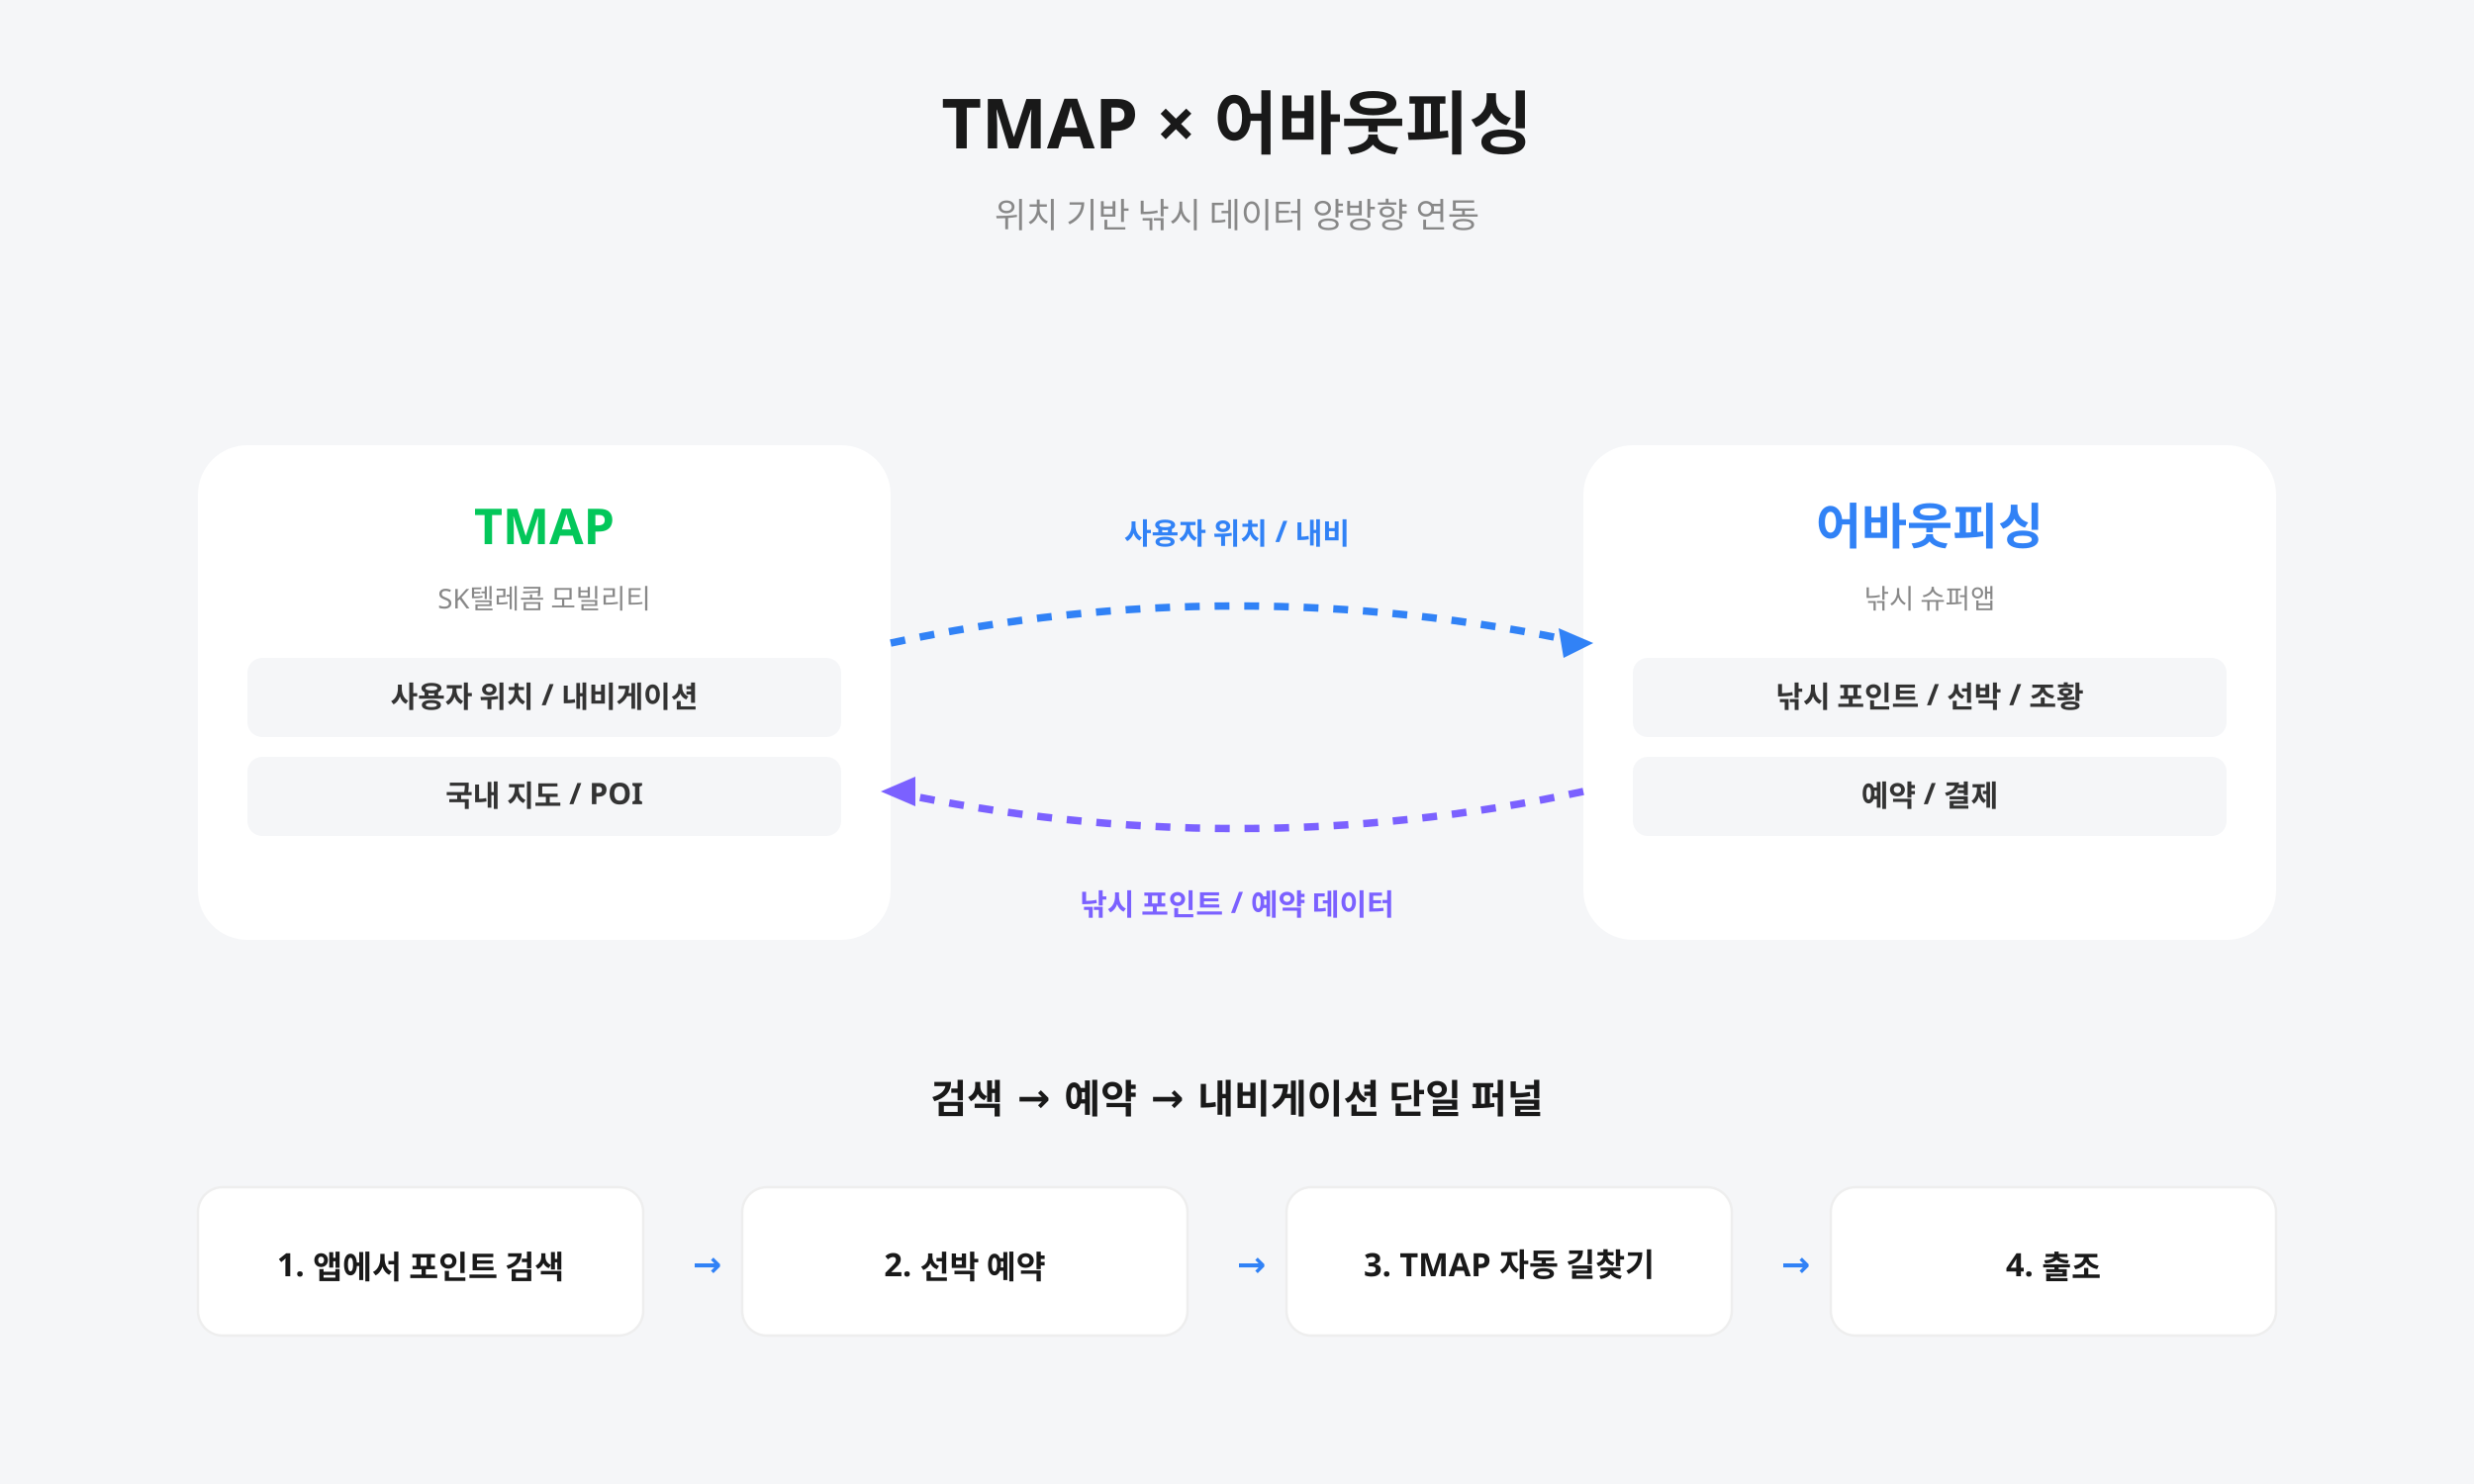
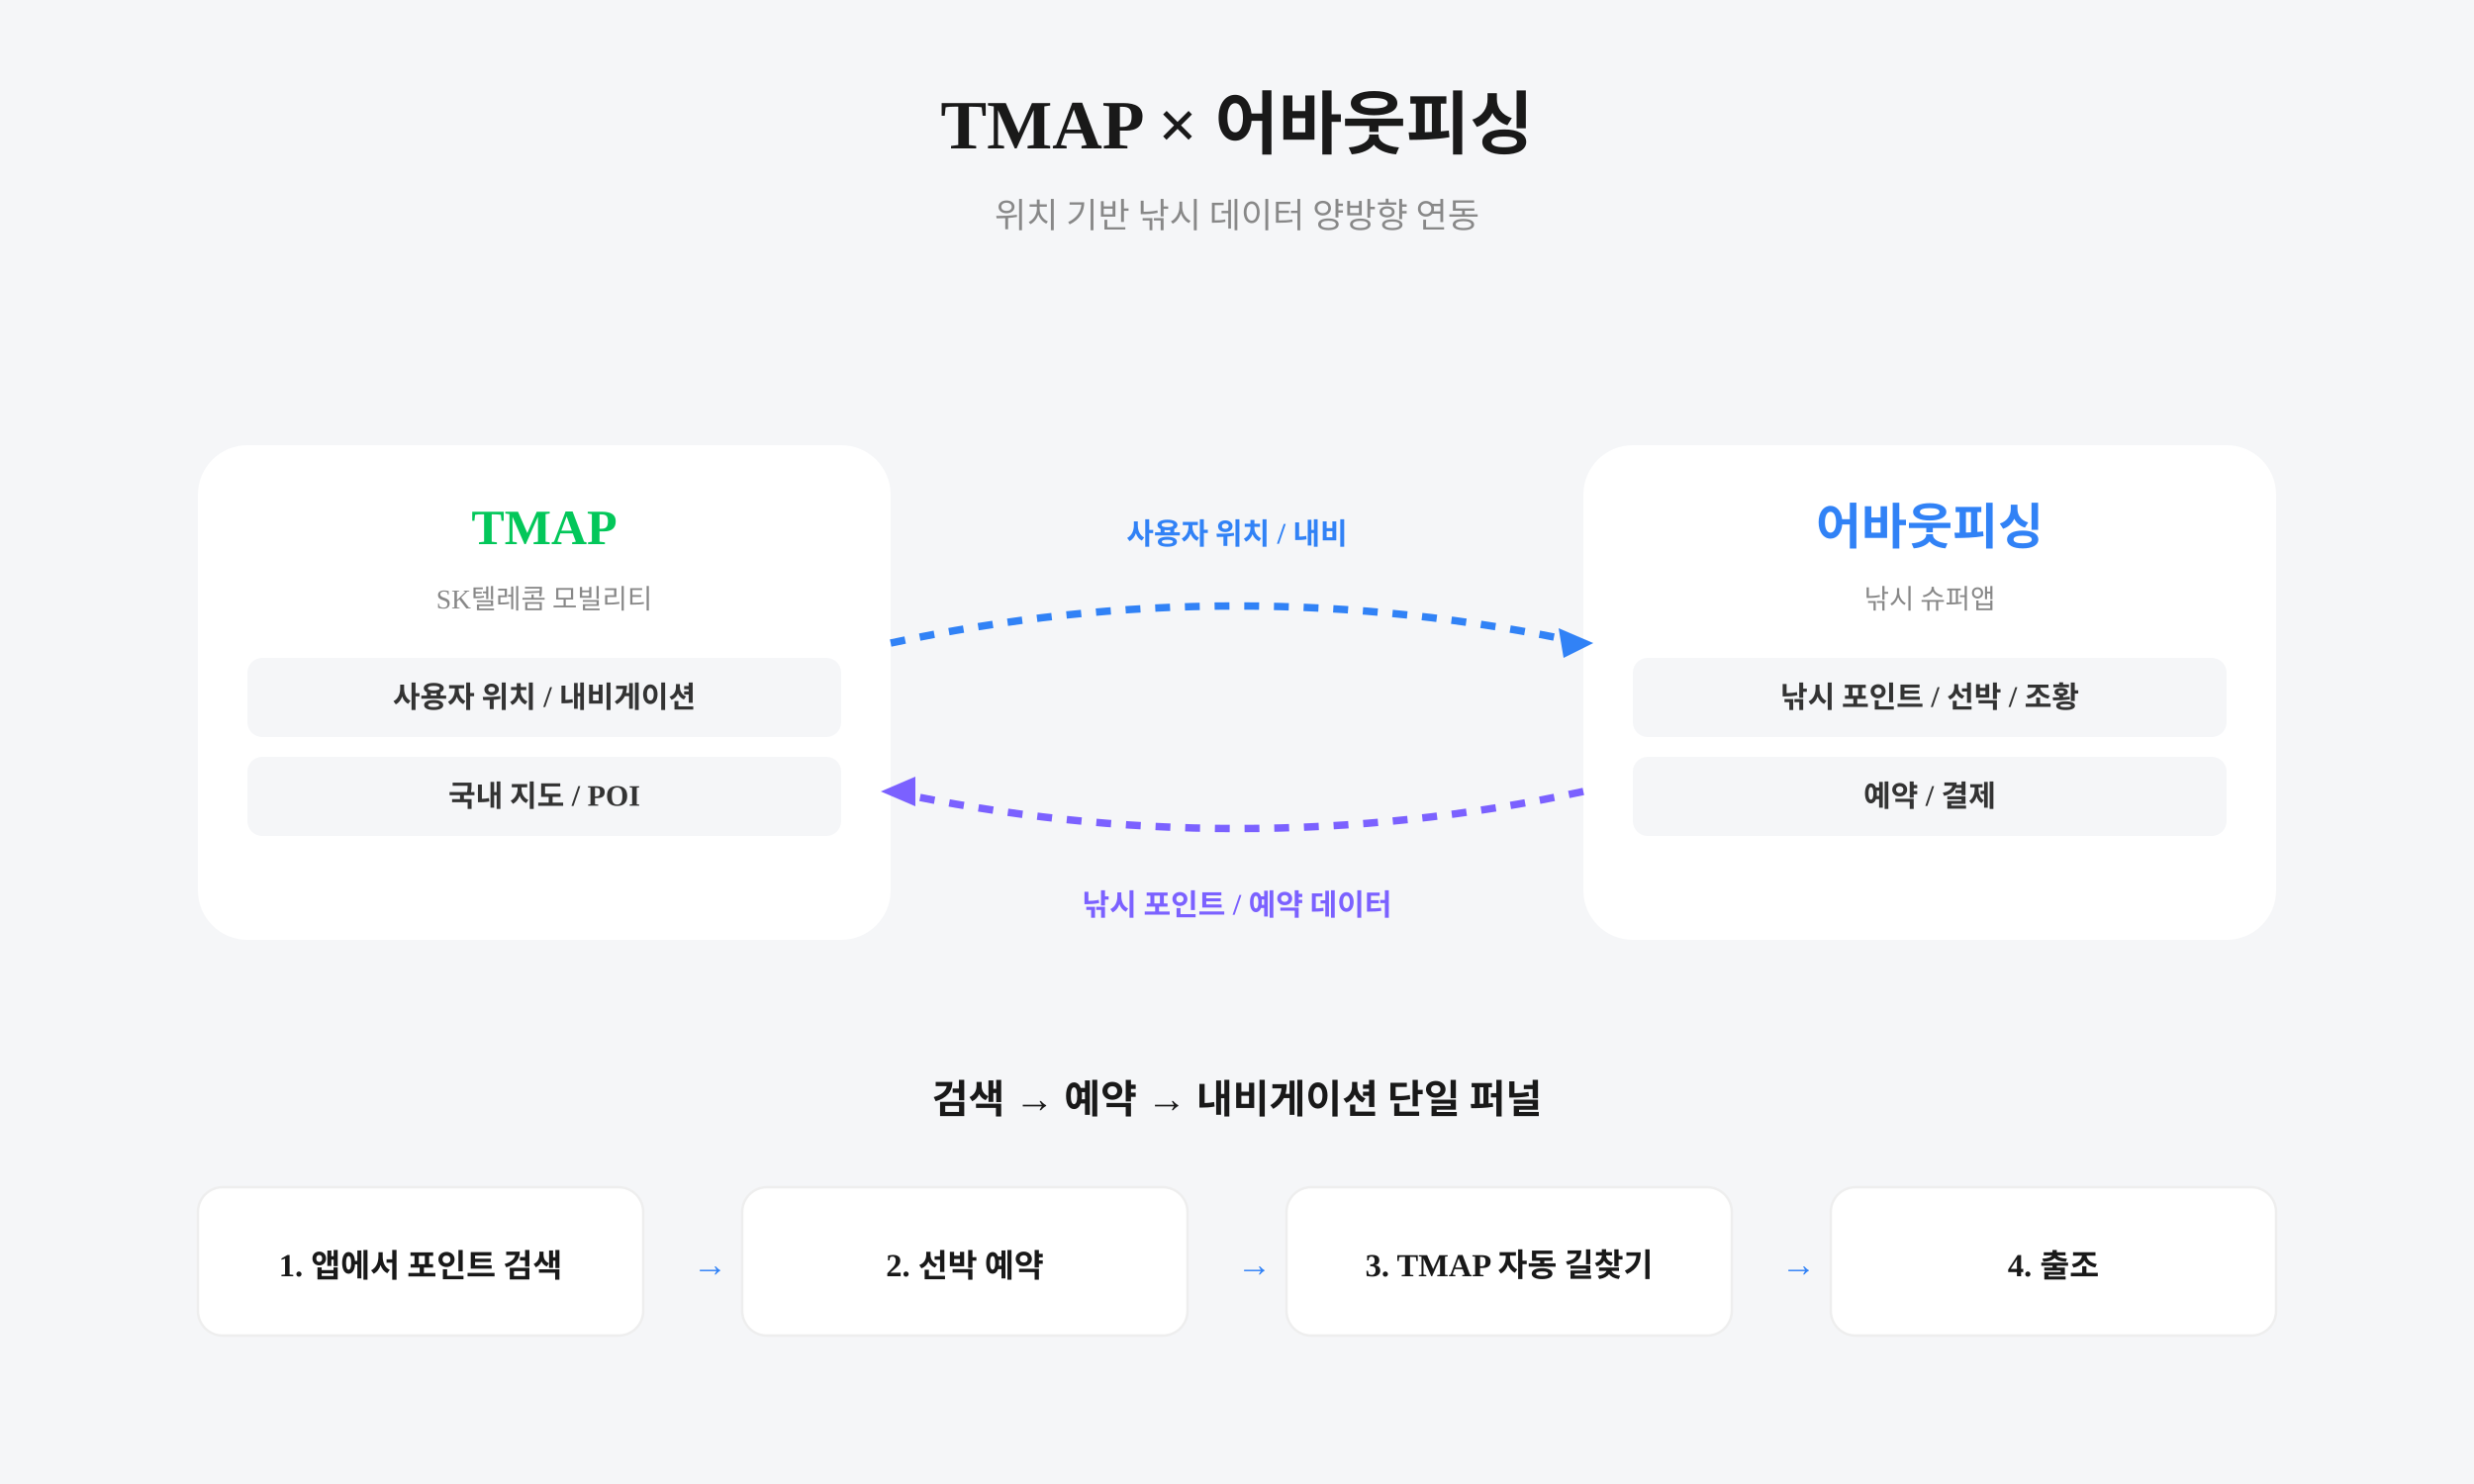
<svg xmlns="http://www.w3.org/2000/svg" viewBox="0 0 1000 600" width="1000" height="600">
-   <style>text{font-family:Pretendard,NanumGothic,sans-serif;}</style>
  <rect width="1000" height="600" fill="#F5F6F8" />
  <text x="500" y="60" font-size="28" font-weight="800" fill="#191919" text-anchor="middle">TMAP × 어바웃피싱</text>
  <text x="500" y="92" font-size="14" fill="#888" text-anchor="middle">위치 기반 낚시 데이터 양방향 연동</text>
  <rect x="80" y="180" width="280" height="200" rx="20" fill="white" />
  <text x="220" y="220" font-size="20" font-weight="800" fill="#03C75A" text-anchor="middle">TMAP</text>
  <text x="220" y="246" font-size="11" fill="#888" text-anchor="middle">SK텔레콤 모빌리티</text>
  <rect x="100" y="266" width="240" height="32" rx="6" fill="#F5F6F8" />
  <text x="220" y="286" font-size="12" fill="#333" text-anchor="middle" font-weight="600">사용자 위치 / 내비게이션</text>
  <rect x="100" y="306" width="240" height="32" rx="6" fill="#F5F6F8" />
  <text x="220" y="326" font-size="12" fill="#333" text-anchor="middle" font-weight="600">국내 지도 / POI</text>
  <rect x="640" y="180" width="280" height="200" rx="20" fill="white" />
  <text x="780" y="220" font-size="20" font-weight="800" fill="#3182F6" text-anchor="middle">어바웃피싱</text>
  <text x="780" y="246" font-size="11" fill="#888" text-anchor="middle">낚시 슈퍼앱</text>
  <rect x="660" y="266" width="240" height="32" rx="6" fill="#F5F6F8" />
  <text x="780" y="286" font-size="12" fill="#333" text-anchor="middle" font-weight="600">낚시 포인트 / 선박 / 조황</text>
  <rect x="660" y="306" width="240" height="32" rx="6" fill="#F5F6F8" />
  <text x="780" y="326" font-size="12" fill="#333" text-anchor="middle" font-weight="600">예약 / 결제</text>
  <path d="M 360 260 Q 500 230 640 260" stroke="#3182F6" stroke-width="3" fill="none" stroke-dasharray="6 6" />
  <polygon points="630,254 644,260 632,266" fill="#3182F6" />
  <text x="500" y="220" font-size="12" fill="#3182F6" text-anchor="middle" font-weight="700">사용자 위치 / 내비</text>
  <path d="M 640 320 Q 500 350 360 320" stroke="#7B61FF" stroke-width="3" fill="none" stroke-dasharray="6 6" />
  <polygon points="370,326 356,320 370,314" fill="#7B61FF" />
  <text x="500" y="370" font-size="12" fill="#7B61FF" text-anchor="middle" font-weight="700">낚시 포인트 / 예약 데이터</text>
  <text x="500" y="450" font-size="16" font-weight="800" fill="#191919" text-anchor="middle">검색 → 예약 → 내비게이션 단일 퍼널</text>
  <rect x="80" y="480" width="180" height="60" rx="10" fill="white" stroke="#EEEEEE" />
  <text x="170" y="516" font-size="13" font-weight="700" fill="#191919" text-anchor="middle">1. 앱에서 포인트 검색</text>
  <text x="280" y="516" font-size="14" fill="#3182F6" font-weight="800">→</text>
  <rect x="300" y="480" width="180" height="60" rx="10" fill="white" stroke="#EEEEEE" />
  <text x="390" y="516" font-size="13" font-weight="700" fill="#191919" text-anchor="middle">2. 선박 예약</text>
  <text x="500" y="516" font-size="14" fill="#3182F6" font-weight="800">→</text>
  <rect x="520" y="480" width="180" height="60" rx="10" fill="white" stroke="#EEEEEE" />
  <text x="610" y="516" font-size="13" font-weight="700" fill="#191919" text-anchor="middle">3. TMAP 자동 길찾기</text>
  <text x="720" y="516" font-size="14" fill="#3182F6" font-weight="800">→</text>
  <rect x="740" y="480" width="180" height="60" rx="10" fill="white" stroke="#EEEEEE" />
  <text x="830" y="516" font-size="13" font-weight="700" fill="#191919" text-anchor="middle">4. 출조</text>
</svg>
